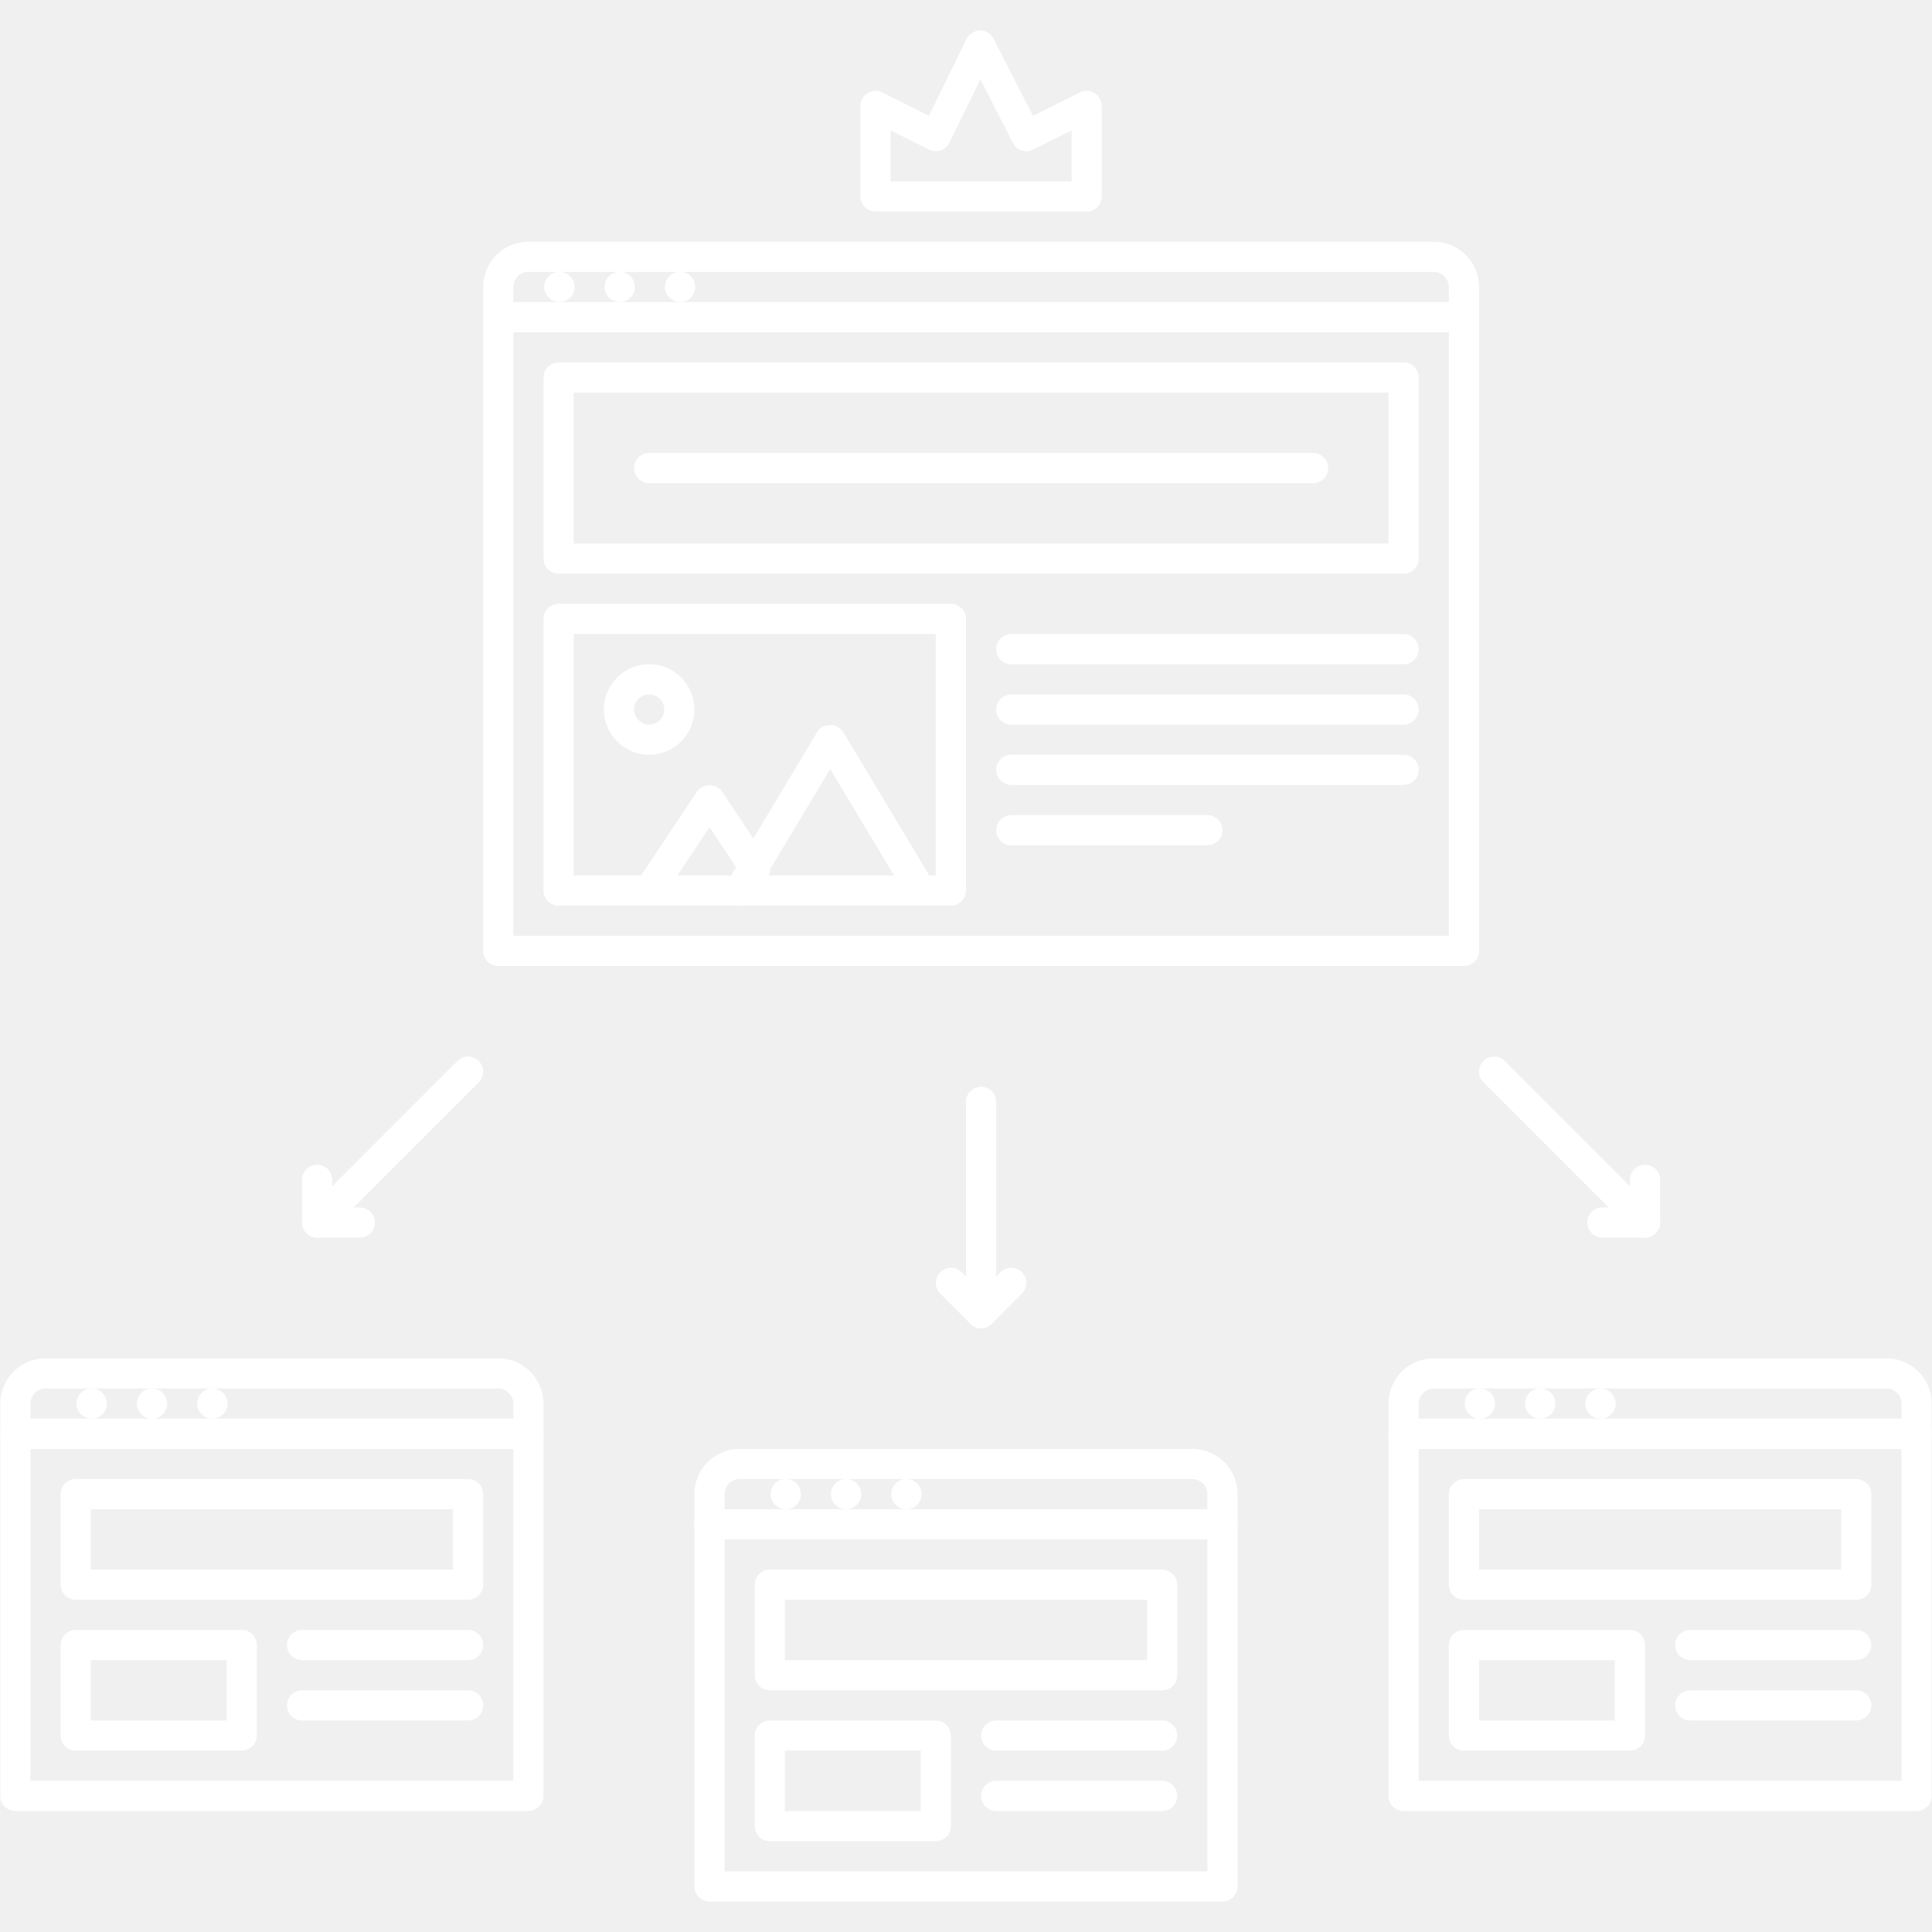
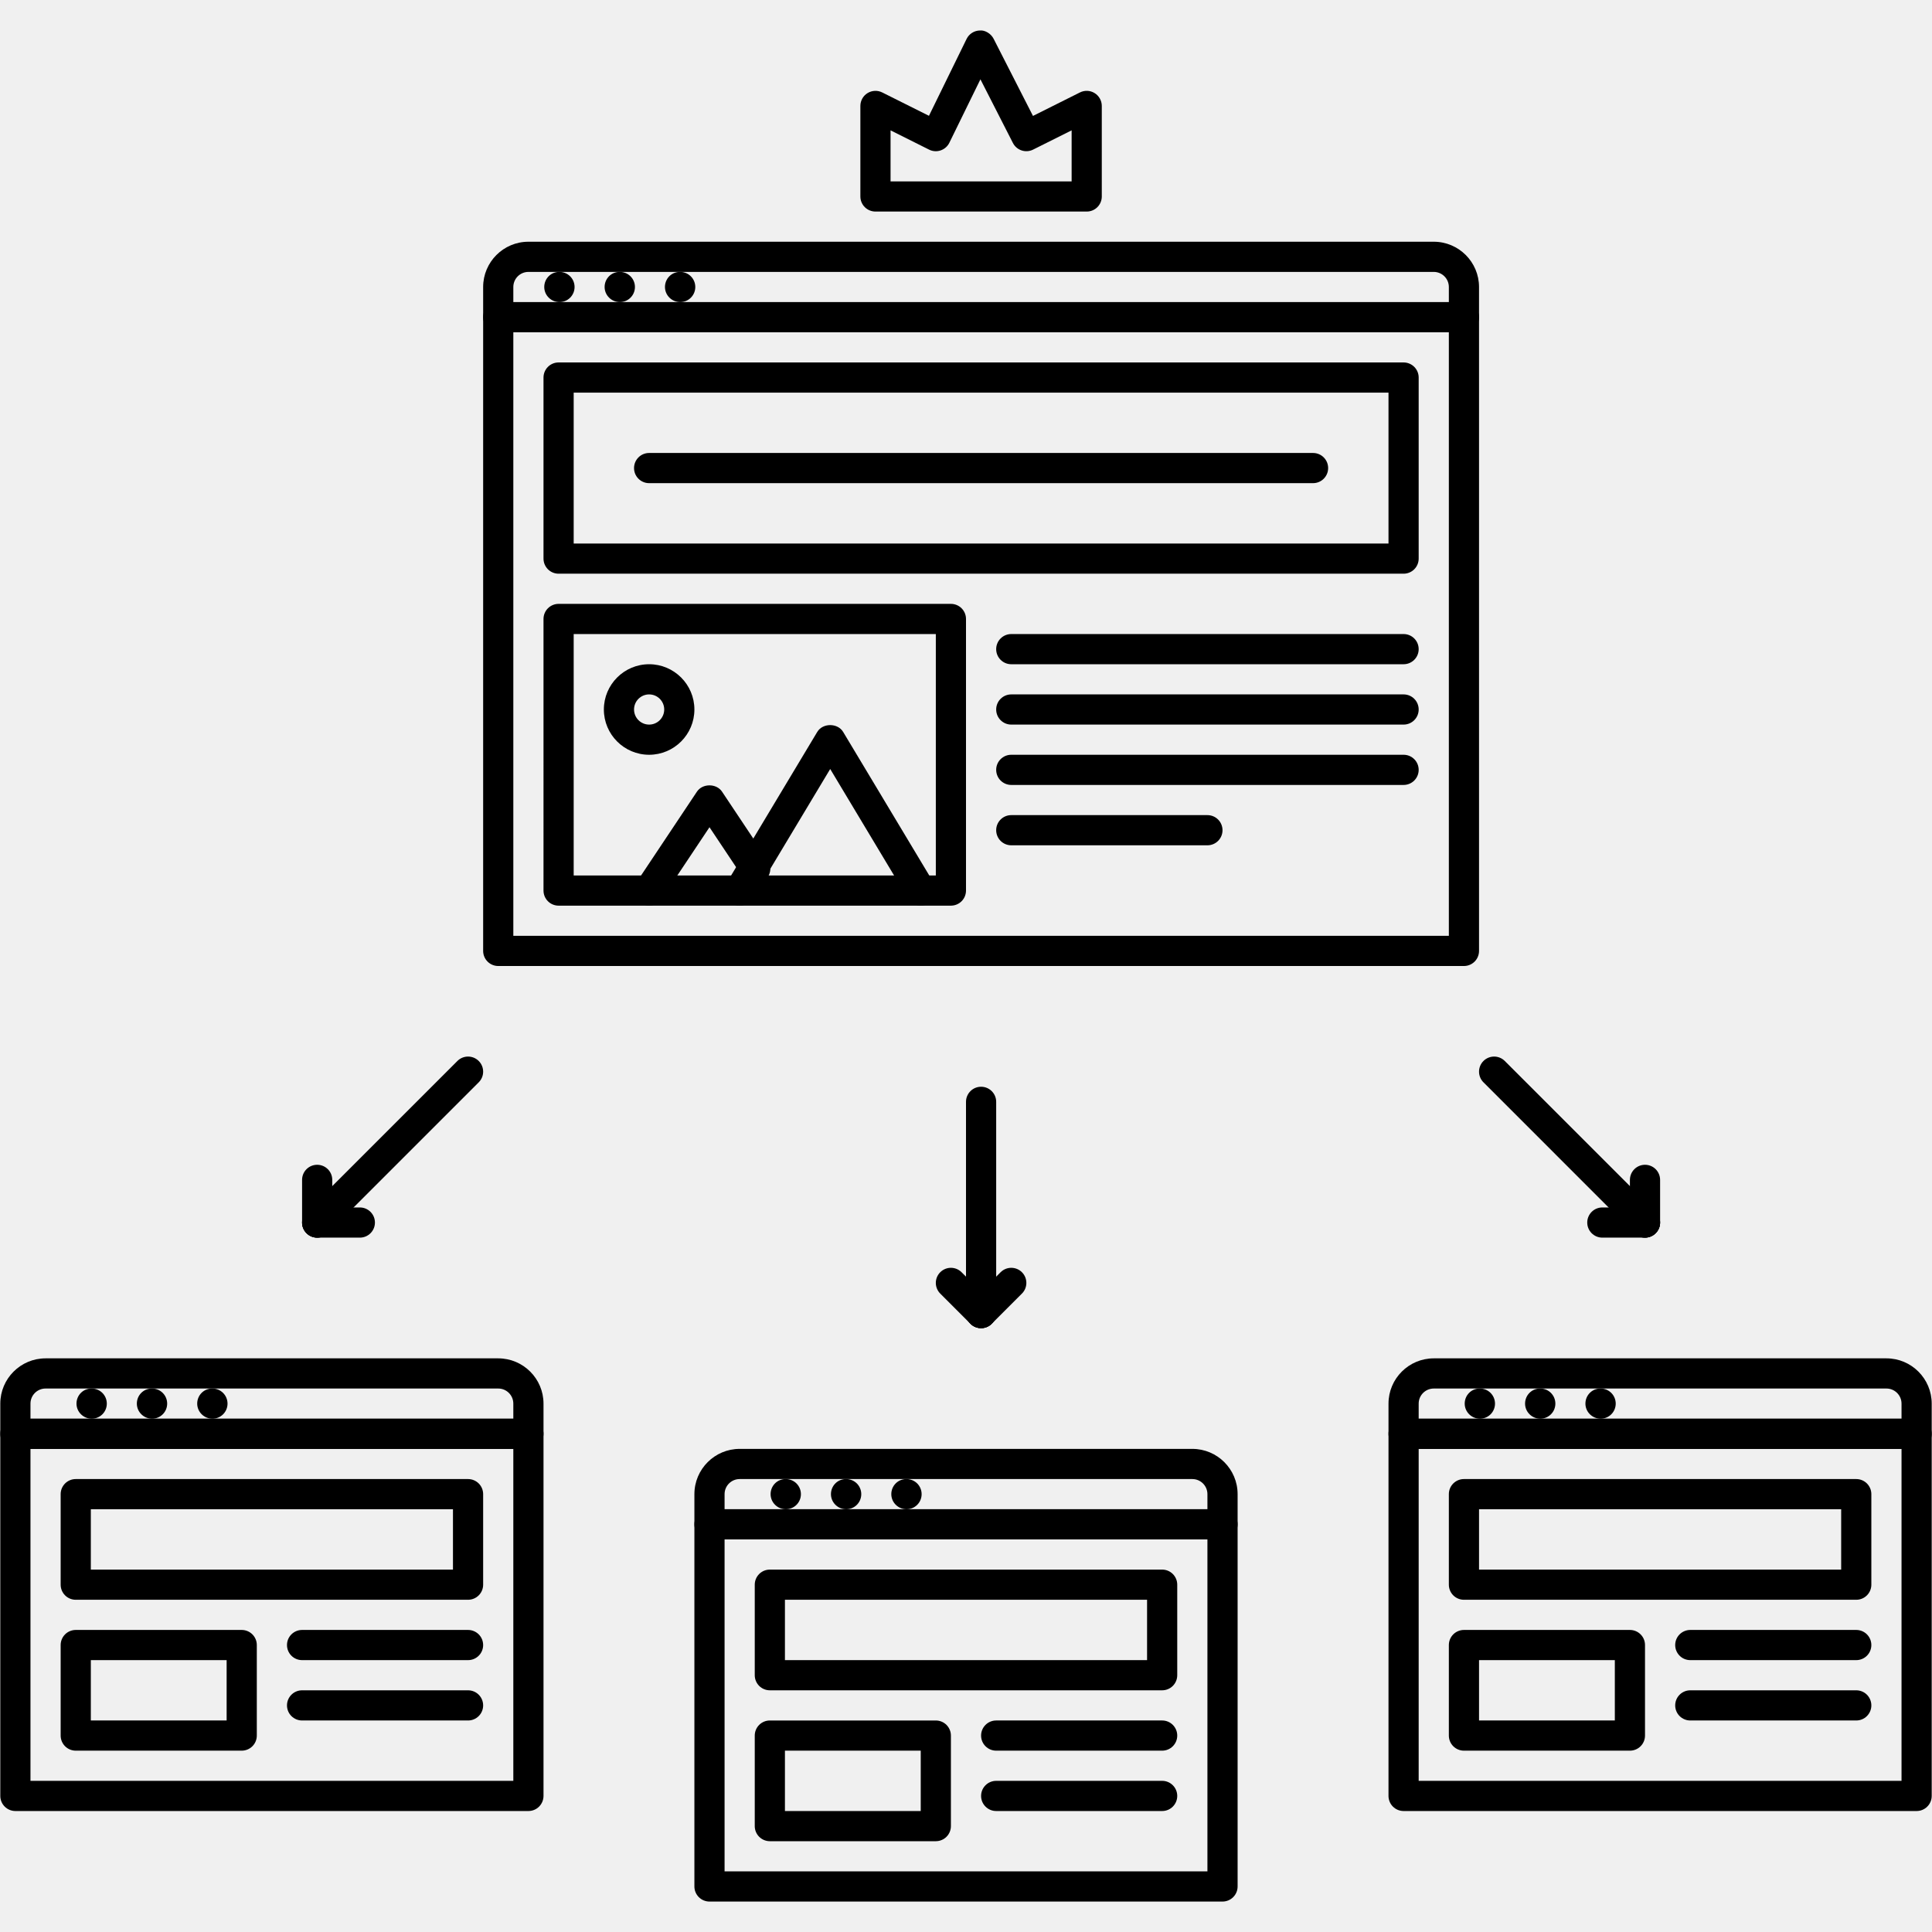
- <svg xmlns="http://www.w3.org/2000/svg" width="800px" height="800px" viewBox="0 0 1024 1024" fill="#FFFFFF" stroke="none" sclass="icon" version="1.1">
+ <svg xmlns="http://www.w3.org/2000/svg" width="800px" height="800px" viewBox="0 0 1024 1024" fill="currentColor" stroke="none" sclass="icon" version="1.1">
  <path d="M296.542 160.114c-4.414 0-8.076-3.576-8.076-7.998s3.498-7.998 7.918-7.998h0.156c4.42 0 7.998 3.576 7.998 7.998s-3.574 7.998-7.996 7.998zM328.532 160.114c-4.412 0-8.074-3.576-8.074-7.998s3.498-7.998 7.918-7.998h0.156c4.422 0 7.998 3.576 7.998 7.998s-3.576 7.998-7.998 7.998zM360.522 160.114c-4.412 0-8.076-3.576-8.076-7.998s3.5-7.998 7.918-7.998h0.156c4.422 0 7.998 3.576 7.998 7.998s-3.574 7.998-7.996 7.998z" />
  <path d="M775.918 176.11H264.076a7.994 7.994 0 0 1-7.998-7.998v-15.996c0-13.23 10.762-23.994 23.992-23.994h479.854c13.23 0 23.992 10.764 23.992 23.994v15.996a7.992 7.992 0 0 1-7.998 7.998z m-503.844-15.996h495.848v-7.998a8.008 8.008 0 0 0-7.996-7.998H280.072a8.004 8.004 0 0 0-7.998 7.998v7.998z" />
  <path d="M775.918 512.006H264.076a7.994 7.994 0 0 1-7.998-7.998V168.112a7.994 7.994 0 0 1 7.998-7.998h511.842c4.422 0 8 3.578 8 7.998v335.896a7.994 7.994 0 0 1-8 7.998z m-503.844-15.994h495.848V176.11H272.074v319.902z" />
  <path d="M743.93 304.072H296.066a7.994 7.994 0 0 1-7.998-7.998v-95.97a7.994 7.994 0 0 1 7.998-7.998h447.864a7.992 7.992 0 0 1 7.996 7.998v95.97a7.992 7.992 0 0 1-7.996 7.998z m-439.866-15.996h431.87V208.1H304.064v79.976z" />
  <path d="M695.946 256.084H344.052c-4.42 0-7.998-3.576-7.998-7.998s3.578-7.998 7.998-7.998h351.894c4.418 0 7.996 3.576 7.996 7.998s-3.578 7.998-7.996 7.998zM743.93 352.056H535.992c-4.418 0-7.996-3.576-7.996-7.998s3.578-7.998 7.996-7.998h207.938c4.422 0 7.996 3.576 7.996 7.998s-3.574 7.998-7.996 7.998zM743.93 384.046H535.992c-4.418 0-7.996-3.576-7.996-7.998s3.578-7.998 7.996-7.998h207.938c4.422 0 7.996 3.576 7.996 7.998s-3.574 7.998-7.996 7.998zM743.93 416.036H535.992c-4.418 0-7.996-3.576-7.996-7.998s3.578-7.998 7.996-7.998h207.938c4.422 0 7.996 3.576 7.996 7.998s-3.574 7.998-7.996 7.998zM639.96 448.026h-103.968a7.992 7.992 0 0 1-7.996-7.998 7.994 7.994 0 0 1 7.996-7.998h103.968a7.992 7.992 0 0 1 7.996 7.998 7.988 7.988 0 0 1-7.996 7.998zM504.002 480.016H296.066a7.994 7.994 0 0 1-7.998-7.998v-143.956a7.994 7.994 0 0 1 7.998-7.998h207.936a7.994 7.994 0 0 1 7.998 7.998v143.956a7.994 7.994 0 0 1-7.998 7.998z m-199.938-15.994h191.942v-127.96h-191.942v127.96z" />
  <path d="M488.014 480.016a7.988 7.988 0 0 1-6.864-3.88l-41.128-68.55-41.128 68.55a7.992 7.992 0 0 1-10.972 2.74 7.996 7.996 0 0 1-2.742-10.972l47.986-79.976c2.89-4.812 10.824-4.812 13.714 0l47.984 79.976a7.996 7.996 0 0 1-6.85 12.112z" />
  <path d="M344.044 480.016a7.988 7.988 0 0 1-4.428-1.344 7.988 7.988 0 0 1-2.218-11.09l31.99-47.986c2.968-4.452 10.34-4.452 13.308 0l24.25 36.364a7.992 7.992 0 0 1-2.218 11.09 8.008 8.008 0 0 1-11.09-2.218l-17.596-26.382-25.336 38.004a7.988 7.988 0 0 1-6.662 3.562z" />
  <path d="M344.052 400.042c-13.23 0-23.992-10.764-23.992-23.994s10.762-23.994 23.992-23.994 23.992 10.762 23.992 23.994c0 13.23-10.762 23.994-23.992 23.994z m0-31.99c-4.412 0-7.998 3.584-7.998 7.998s3.586 7.998 7.998 7.998 7.998-3.584 7.998-7.998-3.586-7.998-7.998-7.998z" />
  <path d="M48.618 751.942c-4.412 0-8.076-3.576-8.076-7.996 0-4.422 3.5-7.998 7.918-7.998h0.156a7.992 7.992 0 0 1 7.998 7.998 7.988 7.988 0 0 1-7.996 7.996zM80.608 751.942c-4.412 0-8.076-3.576-8.076-7.996 0-4.422 3.5-7.998 7.918-7.998h0.156a7.994 7.994 0 0 1 7.998 7.998 7.988 7.988 0 0 1-7.996 7.996zM112.598 751.942c-4.412 0-8.076-3.576-8.076-7.996 0-4.422 3.5-7.998 7.918-7.998h0.156a7.994 7.994 0 0 1 7.998 7.998 7.988 7.988 0 0 1-7.996 7.996z" />
  <path d="M280.072 767.938H8.156a7.994 7.994 0 0 1-7.998-7.998v-15.994c0-13.23 10.762-23.992 23.992-23.992h239.926c13.23 0 23.994 10.762 23.994 23.992v15.994a7.994 7.994 0 0 1-7.998 7.998z m-263.92-15.996h255.92v-7.996a7.996 7.996 0 0 0-7.998-7.998H24.15a8 8 0 0 0-7.998 7.998v7.996z" />
  <path d="M280.072 959.878H8.156a7.994 7.994 0 0 1-7.998-7.998v-191.94a7.994 7.994 0 0 1 7.998-7.998h271.916a7.994 7.994 0 0 1 7.998 7.998v191.942a7.994 7.994 0 0 1-7.998 7.996z m-263.92-15.996h255.92v-175.946H16.152v175.946z" />
  <path d="M248.082 847.912H40.146a7.992 7.992 0 0 1-7.998-7.998v-47.984a7.994 7.994 0 0 1 7.998-7.998h207.936a7.994 7.994 0 0 1 7.998 7.998v47.984a7.994 7.994 0 0 1-7.998 7.998z m-199.94-15.994h191.94v-31.99h-191.94v31.99zM128.118 927.888H40.146a7.994 7.994 0 0 1-7.998-7.998v-47.984a7.992 7.992 0 0 1 7.998-7.998h87.972a7.994 7.994 0 0 1 7.998 7.998v47.984a7.994 7.994 0 0 1-7.998 7.998z m-79.976-15.996H120.12v-31.99H48.142v31.99zM248.082 879.902H160.108a7.992 7.992 0 0 1-7.998-7.996 7.994 7.994 0 0 1 7.998-7.998h87.972a7.994 7.994 0 0 1 7.998 7.998 7.99 7.99 0 0 1-7.996 7.996z" />
  <path d="M248.082 911.892H160.108a7.994 7.994 0 0 1-7.998-7.998 7.992 7.992 0 0 1 7.998-7.996h87.972a7.992 7.992 0 0 1 7.998 7.996 7.992 7.992 0 0 1-7.996 7.998z" />
  <path d="M784.386 751.942c-4.406 0-8.062-3.576-8.062-7.996 0-4.422 3.5-7.998 7.906-7.998h0.156a7.982 7.982 0 0 1 7.996 7.998 7.982 7.982 0 0 1-7.996 7.996zM816.376 751.942c-4.402 0-8.058-3.576-8.058-7.996 0-4.422 3.5-7.998 7.902-7.998h0.156c4.438 0 8 3.576 8 7.998a7.984 7.984 0 0 1-8 7.996zM848.368 751.942c-4.406 0-8.062-3.576-8.062-7.996 0-4.422 3.5-7.998 7.906-7.998h0.156a7.982 7.982 0 0 1 7.996 7.998 7.984 7.984 0 0 1-7.996 7.996z" />
  <path d="M1015.848 767.938H743.93a7.992 7.992 0 0 1-7.996-7.998v-15.994c0-13.23 10.762-23.992 23.992-23.992h239.926c13.23 0 23.992 10.762 23.992 23.992v15.994a7.994 7.994 0 0 1-7.996 7.998z m-263.922-15.996h255.922v-7.996a8.002 8.002 0 0 0-7.996-7.998H759.926c-4.406 0-8 3.576-8 7.998v7.996z" />
  <path d="M1015.848 959.878H743.93a7.992 7.992 0 0 1-7.996-7.998v-191.94a7.992 7.992 0 0 1 7.996-7.998h271.918a7.994 7.994 0 0 1 7.996 7.998v191.942a7.994 7.994 0 0 1-7.996 7.996z m-263.922-15.996h255.922v-175.946H751.926v175.946z" />
  <path d="M983.856 847.912H775.918a7.992 7.992 0 0 1-7.996-7.998v-47.984a7.994 7.994 0 0 1 7.996-7.998h207.938a7.992 7.992 0 0 1 7.996 7.998v47.984a7.99 7.99 0 0 1-7.996 7.998z m-199.938-15.994h191.942v-31.99h-191.942v31.99zM863.89 927.888h-87.972a7.994 7.994 0 0 1-7.996-7.998v-47.984a7.992 7.992 0 0 1 7.996-7.998h87.972c4.422 0 8 3.576 8 7.998v47.984a7.994 7.994 0 0 1-8 7.998z m-79.972-15.996h71.976v-31.99h-71.976v31.99zM983.856 879.902h-87.972a7.99 7.99 0 0 1-7.996-7.996 7.99 7.99 0 0 1 7.996-7.998h87.972a7.99 7.99 0 0 1 7.996 7.998 7.99 7.99 0 0 1-7.996 7.996z" />
  <path d="M983.856 911.892h-87.972a7.99 7.99 0 0 1-7.996-7.998 7.99 7.99 0 0 1 7.996-7.996h87.972a7.99 7.99 0 0 1 7.996 7.996 7.99 7.99 0 0 1-7.996 7.998z" />
  <path d="M416.506 799.928c-4.414 0-8.076-3.576-8.076-7.998 0-4.42 3.498-7.998 7.918-7.998h0.156a7.994 7.994 0 0 1 7.998 7.998 7.992 7.992 0 0 1-7.996 7.998zM448.496 799.928c-4.414 0-8.076-3.576-8.076-7.998 0-4.42 3.498-7.998 7.918-7.998h0.156a7.994 7.994 0 0 1 7.998 7.998 7.99 7.99 0 0 1-7.996 7.998zM480.486 799.928c-4.414 0-8.076-3.576-8.076-7.998 0-4.42 3.498-7.998 7.918-7.998h0.156a7.994 7.994 0 0 1 7.998 7.998 7.988 7.988 0 0 1-7.996 7.998z" />
  <path d="M647.958 815.922H376.042a7.992 7.992 0 0 1-7.998-7.996v-15.996c0-13.23 10.762-23.992 23.994-23.992h239.928c13.23 0 23.992 10.762 23.992 23.992v15.996c0 4.42-3.58 7.996-8 7.996z m-263.918-15.994h255.92v-7.998a8.004 8.004 0 0 0-7.996-7.998H392.038a8 8 0 0 0-7.998 7.998v7.998z" />
  <path d="M647.958 1007.864H376.042a7.992 7.992 0 0 1-7.998-7.996v-191.942a7.994 7.994 0 0 1 7.998-7.998h271.916c4.422 0 8 3.576 8 7.998v191.942c0 4.42-3.58 7.996-8 7.996z m-263.918-15.994h255.92v-175.948H384.04v175.948z" />
  <path d="M615.968 895.898H408.032a7.994 7.994 0 0 1-7.998-7.998v-47.986a7.992 7.992 0 0 1 7.998-7.996h207.936a7.99 7.99 0 0 1 7.996 7.996v47.986a7.992 7.992 0 0 1-7.996 7.998z m-199.938-15.996h191.942v-31.99h-191.942v31.99zM496.004 975.874h-87.972a7.994 7.994 0 0 1-7.998-7.998v-47.984a7.994 7.994 0 0 1 7.998-7.998h87.972a7.994 7.994 0 0 1 7.998 7.998v47.984a7.994 7.994 0 0 1-7.998 7.998z m-79.974-15.996h71.976v-31.99h-71.976v31.99zM615.968 927.888h-87.972c-4.422 0-8-3.578-8-7.998s3.578-7.998 8-7.998h87.972c4.422 0 7.996 3.578 7.996 7.998s-3.574 7.998-7.996 7.998z" />
  <path d="M615.968 959.878h-87.972c-4.422 0-8-3.578-8-7.998s3.578-7.998 8-7.998h87.972c4.422 0 7.996 3.578 7.996 7.998s-3.574 7.998-7.996 7.998z" />
  <path d="M575.98 112.13h-111.966a7.994 7.994 0 0 1-7.998-7.998V56.148c0-2.774 1.438-5.35 3.796-6.802a8.018 8.018 0 0 1 7.778-0.352l24.774 12.386 19.946-40.738a8.004 8.004 0 0 1 7.124-4.482c2.644-0.25 5.808 1.664 7.184 4.358l20.882 40.926 24.898-12.45a7.964 7.964 0 0 1 7.782 0.352 7.994 7.994 0 0 1 3.792 6.802v47.984a7.986 7.986 0 0 1-7.992 7.998z m-103.968-15.996h95.972V69.088l-20.418 10.208a8.008 8.008 0 0 1-10.7-3.514l-17.222-33.74-16.462 33.614a8 8 0 0 1-4.624 4.062 7.91 7.91 0 0 1-6.138-0.422l-20.408-10.208v27.046z" />
  <path d="M519.996 703.958A7.994 7.994 0 0 1 512 695.96v-111.964a7.994 7.994 0 0 1 7.996-7.998c4.422 0 8 3.578 8 7.998v111.964a7.996 7.996 0 0 1-8 7.998z" />
  <path d="M519.996 703.958a7.994 7.994 0 0 1-5.652-13.652l15.996-15.996a7.996 7.996 0 1 1 11.308 11.31l-15.996 15.994a7.976 7.976 0 0 1-5.656 2.344z" />
  <path d="M519.996 703.958a7.974 7.974 0 0 1-5.652-2.344l-15.996-15.994a7.996 7.996 0 1 1 11.308-11.31l15.996 15.996a7.994 7.994 0 0 1-5.656 13.652z" />
  <path d="M168.106 655.972a7.994 7.994 0 0 1-5.654-13.652l79.976-79.976a7.994 7.994 0 0 1 11.308 0 7.994 7.994 0 0 1 0 11.308L173.76 653.628a7.964 7.964 0 0 1-5.654 2.344z" />
  <path d="M190.724 655.972H168.106c-4.42 0-7.998-3.578-7.998-7.998s3.576-7.998 7.998-7.998h22.618c4.42 0 7.998 3.578 7.998 7.998s-3.578 7.998-7.998 7.998z" />
  <path d="M168.106 655.972a7.994 7.994 0 0 1-7.998-7.998v-22.62c0-4.42 3.576-7.996 7.998-7.996s7.998 3.576 7.998 7.996v22.62a7.996 7.996 0 0 1-7.998 7.998z" />
  <path d="M871.89 655.972a7.976 7.976 0 0 1-5.656-2.344l-79.972-79.976a7.994 7.994 0 0 1 0-11.308 7.994 7.994 0 0 1 11.308 0l79.972 79.976a7.994 7.994 0 0 1 0 11.308 7.948 7.948 0 0 1-5.652 2.344z" />
  <path d="M871.89 655.972h-22.618c-4.422 0-8-3.578-8-7.998s3.578-7.998 8-7.998h22.618c4.418 0 7.996 3.578 7.996 7.998s-3.578 7.998-7.996 7.998z" />
  <path d="M871.89 655.972c-4.422 0-8-3.578-8-7.998v-22.62a7.994 7.994 0 0 1 8-7.996 7.992 7.992 0 0 1 7.996 7.996v22.62a7.994 7.994 0 0 1-7.996 7.998z" />
</svg>
